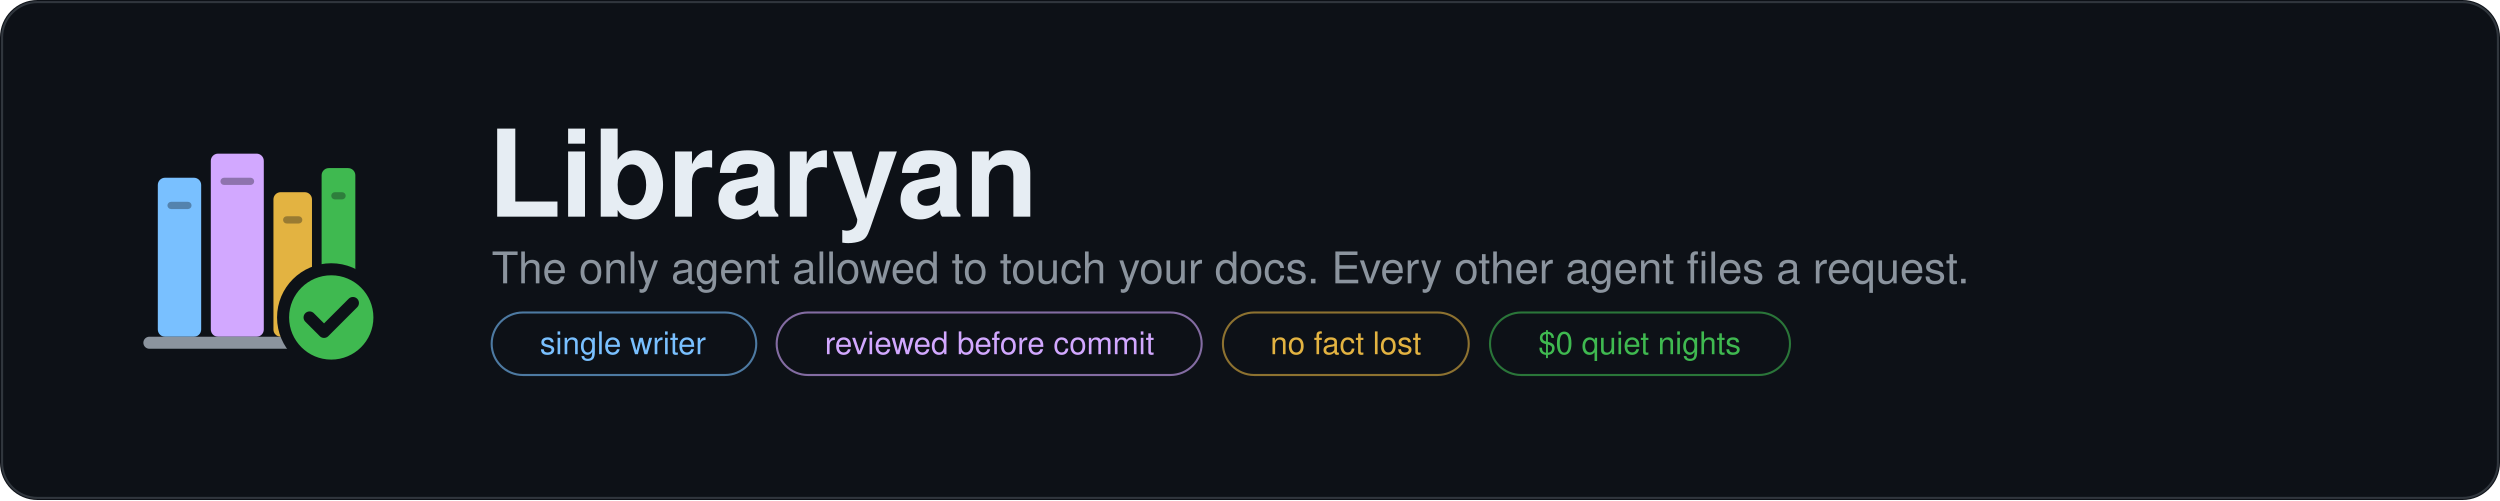
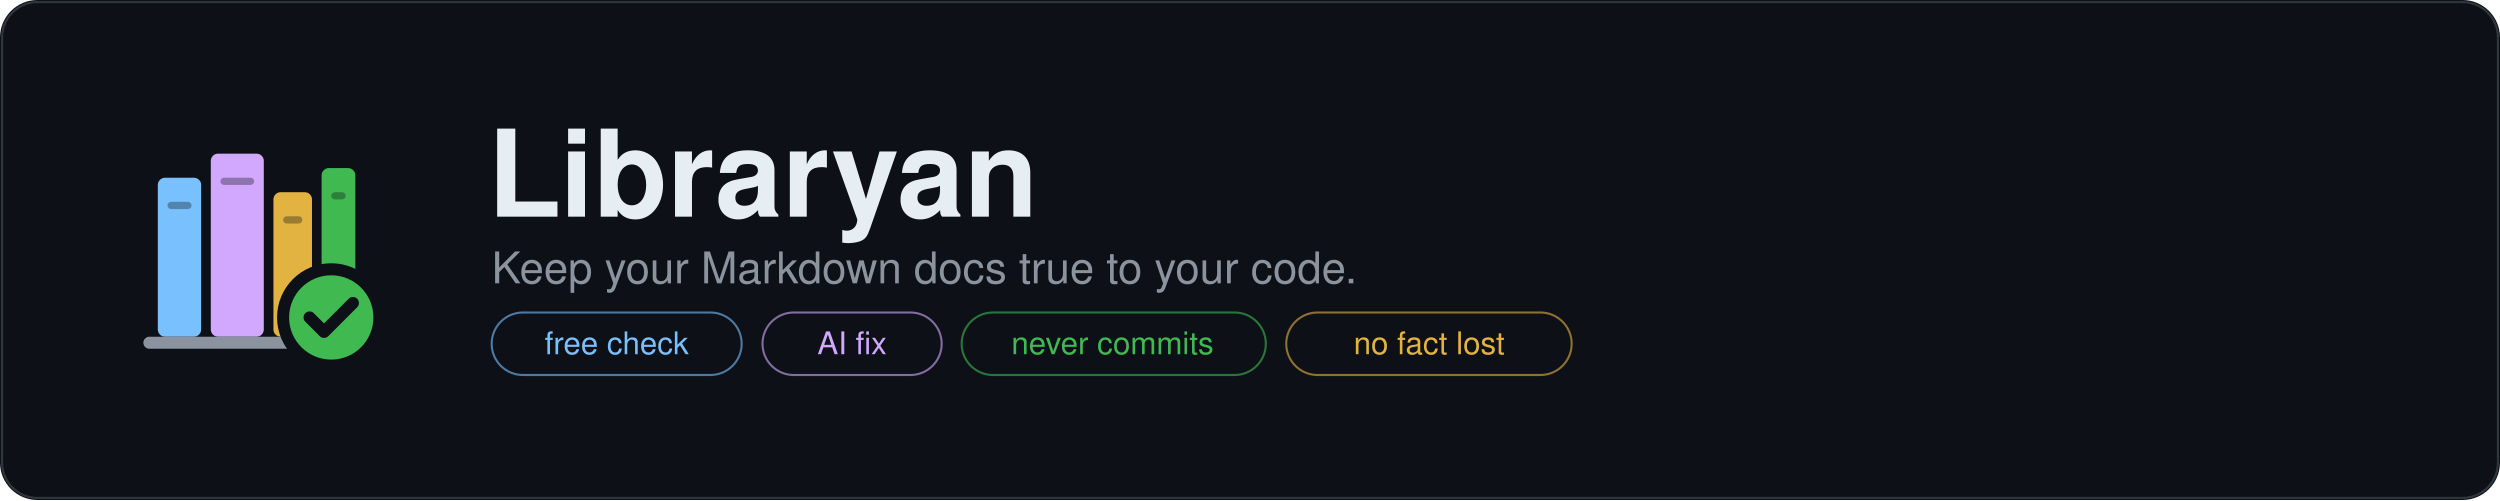
<svg xmlns="http://www.w3.org/2000/svg" width="1200" height="240" viewBox="0 0 1200 240">
  <rect width="1200" height="240" rx="18" fill="#0d1117" />
  <rect x="1" y="1" width="1198" height="238" rx="17" fill="none" stroke="#30363d" />
  <svg x="48" y="46" width="148" height="148" viewBox="0 0 128 128">
    <rect width="128" height="128" rx="28" fill="#0d1117" />
    <rect x="24" y="34" width="18" height="66" rx="3" fill="#79c0ff" />
    <rect x="28" y="44" width="10" height="3" rx="1.5" fill="#0d1117" opacity=".35" />
    <rect x="46" y="24" width="22" height="76" rx="3" fill="#d2a8ff" />
    <rect x="50" y="34" width="14" height="3" rx="1.5" fill="#0d1117" opacity=".35" />
    <rect x="72" y="40" width="16" height="60" rx="3" fill="#e3b341" />
    <rect x="76" y="50" width="8" height="3" rx="1.5" fill="#0d1117" opacity=".35" />
    <rect x="92" y="30" width="14" height="70" rx="3" fill="#3fb950" />
    <rect x="96" y="40" width="6" height="3" rx="1.5" fill="#0d1117" opacity=".35" />
    <rect x="18" y="100" width="96" height="5" rx="2.5" fill="#8b949e" />
    <circle cx="96" cy="92" r="20" fill="#3fb950" stroke="#0d1117" stroke-width="5" />
    <path d="M87 92 l6 6 l12 -12" fill="none" stroke="#0d1117" stroke-width="5" stroke-linecap="round" stroke-linejoin="round" />
  </svg>
  <text x="234" y="104" fill="#e6edf3" font-size="58" font-weight="700" font-family="-apple-system,BlinkMacSystemFont,'Segoe UI',Helvetica,Arial,sans-serif">Libraryan</text>
-   <text x="236" y="136" fill="#8b949e" font-size="21" font-family="-apple-system,BlinkMacSystemFont,'Segoe UI',Helvetica,Arial,sans-serif">The only agent allowed to touch your docs. Every other agent files a request.</text>
-   <rect x="236" y="150" width="127" height="30" rx="15" fill="none" stroke="#79c0ff" stroke-opacity=".6" />
-   <text x="299" y="170" fill="#79c0ff" font-size="15" text-anchor="middle" font-family="-apple-system,BlinkMacSystemFont,'Segoe UI',Helvetica,Arial,sans-serif">single writer</text>
-   <rect x="372.8" y="150" width="204" height="30" rx="15" fill="none" stroke="#d2a8ff" stroke-opacity=".6" />
-   <text x="475" y="170" fill="#d2a8ff" font-size="15" text-anchor="middle" font-family="-apple-system,BlinkMacSystemFont,'Segoe UI',Helvetica,Arial,sans-serif">reviewed before commit</text>
-   <rect x="587.0" y="150" width="118" height="30" rx="15" fill="none" stroke="#e3b341" stroke-opacity=".6" />
-   <text x="646" y="170" fill="#e3b341" font-size="15" text-anchor="middle" font-family="-apple-system,BlinkMacSystemFont,'Segoe UI',Helvetica,Arial,sans-serif">no fact lost</text>
-   <rect x="715.2" y="150" width="144" height="30" rx="15" fill="none" stroke="#3fb950" stroke-opacity=".6" />
-   <text x="787" y="170" fill="#3fb950" font-size="15" text-anchor="middle" font-family="-apple-system,BlinkMacSystemFont,'Segoe UI',Helvetica,Arial,sans-serif">$0 quiet nights</text>
+   <text x="236" y="136" fill="#8b949e" font-size="21" font-family="-apple-system,BlinkMacSystemFont,'Segoe UI',Helvetica,Arial,sans-serif">Keep your Markdown docs true to your code.</text>
+   <rect x="236.0" y="150" width="120" height="30" rx="15" fill="none" stroke="#79c0ff" stroke-opacity=".6" />
+   <text x="296" y="170" fill="#79c0ff" font-size="15" text-anchor="middle" font-family="-apple-system,BlinkMacSystemFont,'Segoe UI',Helvetica,Arial,sans-serif">free check</text>
+   <rect x="366.0" y="150" width="86" height="30" rx="15" fill="none" stroke="#d2a8ff" stroke-opacity=".6" />
+   <text x="409" y="170" fill="#d2a8ff" font-size="15" text-anchor="middle" font-family="-apple-system,BlinkMacSystemFont,'Segoe UI',Helvetica,Arial,sans-serif">AI fix</text>
+   <rect x="461.6" y="150" width="146" height="30" rx="15" fill="none" stroke="#3fb950" stroke-opacity=".6" />
+   <text x="534" y="170" fill="#3fb950" font-size="15" text-anchor="middle" font-family="-apple-system,BlinkMacSystemFont,'Segoe UI',Helvetica,Arial,sans-serif">never commits</text>
+   <rect x="617.4" y="150" width="137" height="30" rx="15" fill="none" stroke="#e3b341" stroke-opacity=".6" />
+   <text x="686" y="170" fill="#e3b341" font-size="15" text-anchor="middle" font-family="-apple-system,BlinkMacSystemFont,'Segoe UI',Helvetica,Arial,sans-serif">no fact lost</text>
</svg>
